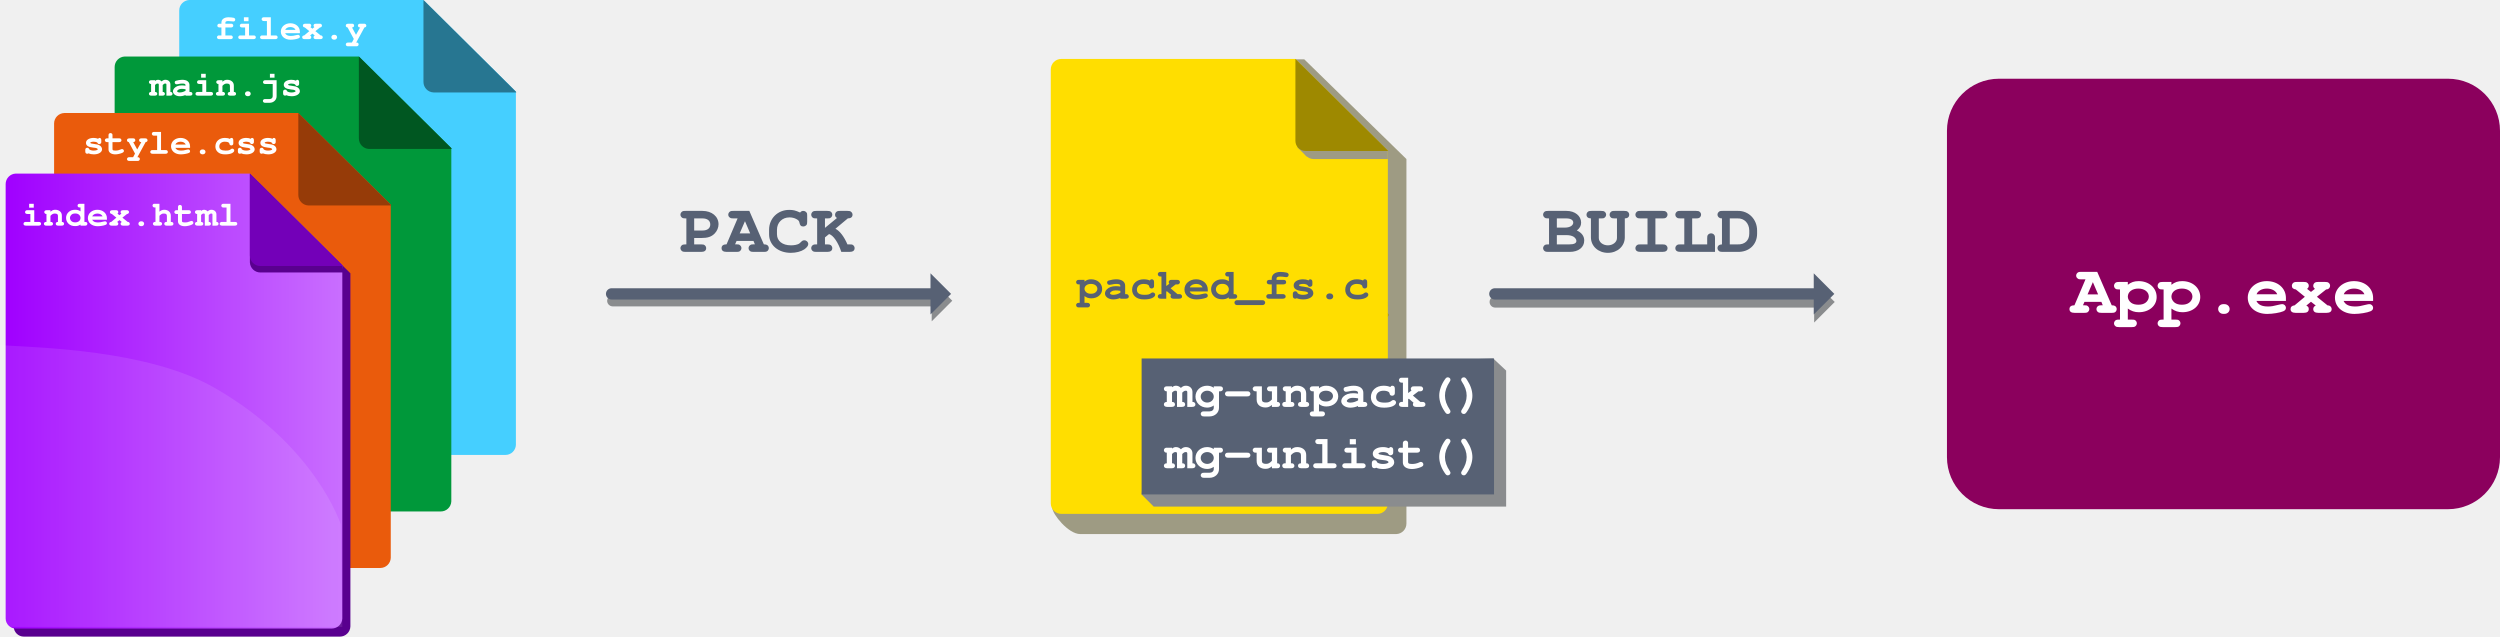
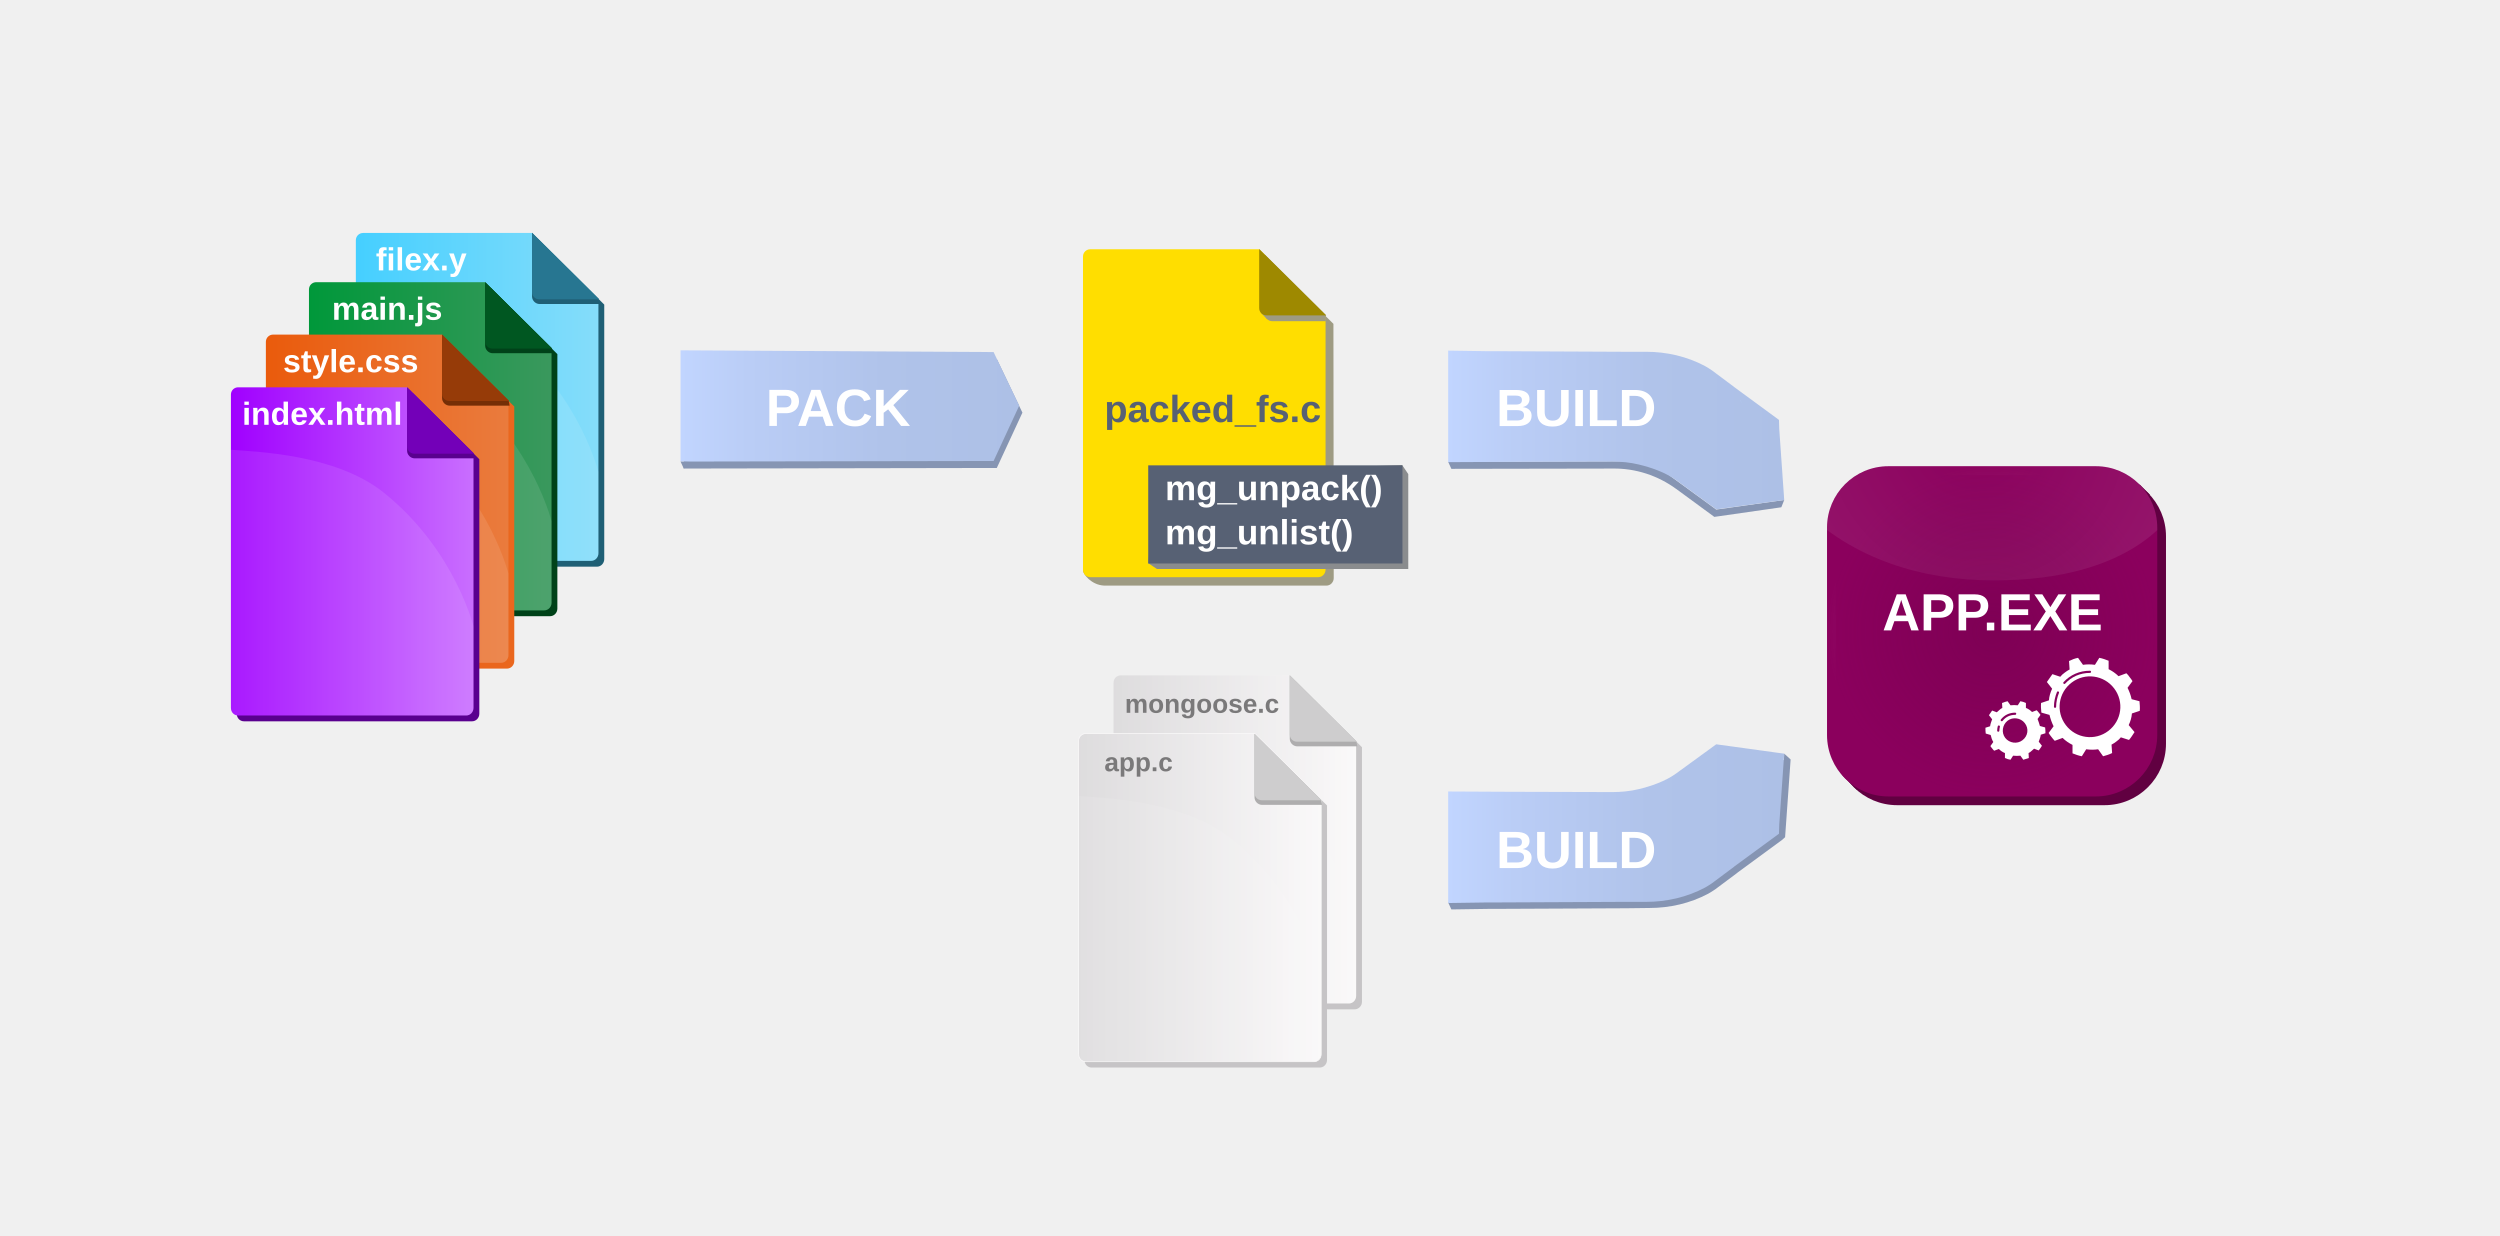
- <svg xmlns="http://www.w3.org/2000/svg" id="Layer_1" data-name="Layer 1" viewBox="0 0 619.3 157.7">
-   <defs>
-     <style>.cls-1{fill:#8a8c8e;}.cls-2{fill:#9e9b83;}.cls-22,.cls-3{font-size:11px;}.cls-21,.cls-3{fill:#9e8900;}.cls-11,.cls-19,.cls-22,.cls-23,.cls-3,.cls-4,.cls-6{font-family:Courier-Bold, Courier;font-weight:700;}.cls-4,.cls-6{font-size:18px;}.cls-22,.cls-4,.cls-8{fill:#576174;}.cls-5{fill:#8b005d;}.cls-11,.cls-6{isolation:isolate;}.cls-11,.cls-19,.cls-23,.cls-24,.cls-6{fill:#fff;}.cls-7{fill:none;stroke:#576174;stroke-linecap:round;stroke-linejoin:round;stroke-width:2.79px;}.cls-9{fill:#45cfff;}.cls-10{fill:#277691;}.cls-11,.cls-19{font-size:9px;}.cls-12{fill:#00983a;}.cls-13{fill:#005721;}.cls-14{fill:#ea5b0c;}.cls-15{fill:#963b08;}.cls-16{fill:#59008f;}.cls-17{fill:url(#linear-gradient);}.cls-18{fill:#7300b8;}.cls-20{fill:#ffde00;}.cls-23{font-size:12px;}.cls-24{fill-opacity:0.1;}</style>
-     <linearGradient id="linear-gradient" x1="57.65" y1="170.28" x2="141.06" y2="170.28" gradientUnits="userSpaceOnUse">
-       <stop offset="0" stop-color="#a000ff" />
-       <stop offset="1" stop-color="#c96eff" />
+ <svg xmlns="http://www.w3.org/2000/svg" xmlns:xlink="http://www.w3.org/1999/xlink" version="1.1" id="Layer_1" x="0px" y="0px" viewBox="0 0 858.5 424.3" style="enable-background:new 0 0 858.5 424.3;" xml:space="preserve">
+   <style type="text/css">
+ 	.st0{fill:#9E9B83;}
+ 	.st1{fill:#9E8900;}
+ 	.st2{font-family:Arial;font-weight:bold;}
+ 	.st3{font-size:11px;}
+ 	.st4{display:none;fill:#576174;}
+ 	.st5{fill:#1F5F75;}
+ 	.st6{clip-path:url(#SVGID_3_);fill:#FFFFFF;fill-opacity:0.1;}
+ 	.st7{fill:#277691;}
+ 	.st8{fill:#FFFFFF;}
+ 	.st9{font-family:Arial;font-weight:bold;}
+ 	.st10{fill:#004219;}
+ 	.st11{clip-path:url(#SVGID_6_);fill:#FFFFFF;fill-opacity:0.1;}
+ 	.st12{fill:#005721;}
+ 	.st13{fill:url(#SVGID_7_);}
+ 	.st14{clip-path:url(#XMLID_13_);fill:#FFFFFF;fill-opacity:0.1;}
+ 	.st15{fill:#752E06;}
+ 	.st16{fill:#963B08;}
+ 	.st17{fill:#59008F;}
+ 	.st18{clip-path:url(#XMLID_15_);fill:#FFFFFF;fill-opacity:0.1;}
+ 	.st19{fill:#7300B8;}
+ 	.st20{fill:#FFDE00;}
+ 	.st21{fill:#576174;}
+ 	.st22{font-size:13px;}
+ 	.st23{fill:#8A8C8E;}
+ 	.st24{font-size:12px;}
+ 	.st25{opacity:0.69;}
+ 	.st26{fill:#B3B1B3;}
+ 	.st27{clip-path:url(#XMLID_17_);fill:#FFFFFF;fill-opacity:0.1;}
+ 	.st28{fill:#919091;}
+ 	.st29{fill:#BFBEBF;}
+ 	.st30{fill:#454445;}
+ 	.st31{font-size:9px;}
+ 	.st32{clip-path:url(#XMLID_19_);fill:#FFFFFF;fill-opacity:0.1;}
+ 	.st33{fill:#8695B3;}
+ 	.st34{fill:url(#SVGID_8_);}
+ 	.st35{font-size:18px;}
+ 	.st36{clip-path:url(#XMLID_20_);fill:#610041;fill-opacity:0.1;}
+ 	.st37{fill:#610041;}
+ 	.st38{clip-path:url(#XMLID_22_);fill:url(#SVGID_9_);fill-opacity:0.1;}
+ 	.st39{fill:none;stroke:#86005B;stroke-width:0.5;stroke-linecap:round;stroke-miterlimit:10;}
+ 	.st40{fill:none;stroke:#86005B;stroke-width:0.75;stroke-linecap:round;stroke-miterlimit:10;}
+ 	.st41{fill:url(#SVGID_10_);}
+ 	.st42{fill:url(#SVGID_11_);}
+ 	.st43{fill:#610042;}
+ 	.st44{fill:url(#SVGID_12_);}
+ </style>
+   <g>
+     <g>
+       <path class="st0" d="M457.9,111.2l0.1,87.3c0,1.4-1.1,2.6-2.5,2.6h-76.3c-4.4-0.2-7.3-3.9-7.3-5.3l4.7-101.8    c0-1.4,0.8-7.4,2.2-7.4l54-0.1L457.9,111.2z" />
+     </g>
+     <g>
+       <text transform="matrix(1 0 0 1 383.2604 149.9447)" class="st1 st2 st3">packed_fs.c</text>
+     </g>
+   </g>
+   <rect x="84" y="25" class="st4" width="727.7" height="429.8" />
+   <g>
+     <g>
+       <path class="st5" d="M207.5,104.6v87.4c0,1.4-1.1,2.6-2.5,2.6h-78.3c-1.4,0-2.5-1.1-2.5-2.6V84.5c0-1.4,1.1-2.5,2.5-2.5h58    L207.5,104.6z" />
+       <g>
+         <defs>
+           <path id="SVGID_1_" d="M205.5,102.6v87.4c0,1.4-1.1,2.6-2.5,2.6h-78.3c-1.4,0-2.5-1.1-2.5-2.6v-57.5V82.5c0-1.4,1.1-2.5,2.5-2.5      h58L205.5,102.6z" />
+         </defs>
+         <linearGradient id="SVGID_2_" gradientUnits="userSpaceOnUse" x1="122.109" y1="136.282" x2="205.519" y2="136.282">
+           <stop offset="0" style="stop-color:#45CFFF" />
+           <stop offset="1" style="stop-color:#85DDFA" />
+         </linearGradient>
+         <use xlink:href="#SVGID_1_" style="overflow:visible;fill:url(#SVGID_2_);" />
+         <clipPath id="SVGID_3_">
+           <use xlink:href="#SVGID_1_" style="overflow:visible;" />
+         </clipPath>
+         <path class="st6" d="M121.4,101.4c9.4,0.7,36.6,1.5,53.2,14.7c25,20,31.2,47.1,31.2,47.1l0.4,35.3l-84.8,0.2V101.4z" />
+       </g>
+       <path class="st5" d="M205.9,104.4l-20.6,0c-1.4,0-2.6-1.2-2.6-2.6l0-21.8l22.9,22.7L205.9,104.4z" />
+       <path class="st7" d="M205.7,102.8h-20.5c-1.4,0-2.5-1.1-2.5-2.5V79.9l0,0l22.9,22.7L205.7,102.8z" />
+       <g>
+         <text transform="matrix(1 0 0 1 129.0689 92.8531)" class="st8 st9 st3">filex.y</text>
+       </g>
+     </g>
+     <g>
+       <path class="st10" d="M191.4,121.6V209c0,1.4-1.1,2.6-2.5,2.6h-78.3c-1.4,0-2.5-1.1-2.5-2.6V101.4c0-1.4,1.1-2.5,2.5-2.5h58    L191.4,121.6z" />
+       <g>
+         <defs>
+           <path id="SVGID_4_" d="M189.4,119.6V207c0,1.4-1.1,2.6-2.5,2.6h-78.3c-1.4,0-2.5-1.1-2.5-2.6v-57.5V99.4c0-1.4,1.1-2.5,2.5-2.5      h58L189.4,119.6z" />
+         </defs>
+         <linearGradient id="SVGID_5_" gradientUnits="userSpaceOnUse" x1="106.039" y1="153.238" x2="189.449" y2="153.238">
+           <stop offset="0" style="stop-color:#00983A" />
+           <stop offset="1" style="stop-color:#3A985D" />
+         </linearGradient>
+         <use xlink:href="#SVGID_4_" style="overflow:visible;fill:url(#SVGID_5_);" />
+         <clipPath id="SVGID_6_">
+           <use xlink:href="#SVGID_4_" style="overflow:visible;" />
+         </clipPath>
+         <path class="st11" d="M105.3,118.3c9.4,0.7,36.6,1.5,53.2,14.7c25,20,31.2,47.1,31.2,47.1l0.4,35.3l-84.8,0.2V118.3z" />
+       </g>
+       <path class="st10" d="M189.8,121.3l-20.6,0c-1.4,0-2.6-1.2-2.6-2.6l0-21.8l22.9,22.7L189.8,121.3z" />
+       <path class="st12" d="M189.6,119.7h-20.5c-1.4,0-2.5-1.1-2.5-2.5V96.9l0,0l22.9,22.7L189.6,119.7z" />
+       <g>
+         <text transform="matrix(1 0 0 1 113.9984 109.809)" class="st8 st9 st3">main.js</text>
+       </g>
+     </g>
+     <g>
+       <linearGradient id="SVGID_7_" gradientUnits="userSpaceOnUse" x1="93.237" y1="173.252" x2="176.647" y2="173.252">
+         <stop offset="0" style="stop-color:#EA5B0C" />
+         <stop offset="1" style="stop-color:#EA671E" />
+       </linearGradient>
+       <path class="st13" d="M176.6,139.6V227c0,1.4-1.1,2.6-2.5,2.6H95.8c-1.4,0-2.5-1.1-2.5-2.6V119.5c0-1.4,1.1-2.5,2.5-2.5h58    L176.6,139.6z" />
+       <g>
+         <defs>
+           <path id="XMLID_2_" d="M174.6,137.6V225c0,1.4-1.1,2.6-2.5,2.6H93.8c-1.4,0-2.5-1.1-2.5-2.6v-57.5v-50.1c0-1.4,1.1-2.5,2.5-2.5      h58L174.6,137.6z" />
+         </defs>
+         <linearGradient id="XMLID_12_" gradientUnits="userSpaceOnUse" x1="91.237" y1="171.252" x2="174.647" y2="171.252">
+           <stop offset="0" style="stop-color:#EA5B0C" />
+           <stop offset="1" style="stop-color:#EA7B3D" />
+         </linearGradient>
+         <use xlink:href="#XMLID_2_" style="overflow:visible;fill:url(#XMLID_12_);" />
+         <clipPath id="XMLID_13_">
+           <use xlink:href="#XMLID_2_" style="overflow:visible;" />
+         </clipPath>
+         <path class="st14" d="M90.5,136.3c9.4,0.7,36.6,1.5,53.2,14.7c25,20,31.2,47.1,31.2,47.1l0.4,35.3l-84.8,0.2V136.3z" />
+       </g>
+       <path class="st15" d="M175,139.3l-20.6,0c-1.4,0-2.6-1.2-2.6-2.6l0-21.8l22.9,22.7L175,139.3z" />
+       <path class="st16" d="M174.8,137.7h-20.5c-1.4,0-2.5-1.1-2.5-2.5v-20.3l0,0l22.9,22.7L174.8,137.7z" />
+       <g>
+         <text transform="matrix(1 0 0 1 97.1967 127.8222)" class="st8 st9 st3">style.css</text>
+       </g>
+     </g>
+     <g>
+       <path class="st17" d="M164.6,157.7v87.4c0,1.4-1.1,2.6-2.5,2.6H83.8c-1.4,0-2.5-1.1-2.5-2.6V137.5c0-1.4,1.1-2.5,2.5-2.5h58    L164.6,157.7z" />
+       <g>
+         <defs>
+           <path id="XMLID_1_" d="M162.6,155.7v87.4c0,1.4-1.1,2.6-2.5,2.6H81.8c-1.4,0-2.5-1.1-2.5-2.6v-57.5v-50.1c0-1.4,1.1-2.5,2.5-2.5      h58L162.6,155.7z" />
+         </defs>
+         <linearGradient id="XMLID_14_" gradientUnits="userSpaceOnUse" x1="79.201" y1="189.313" x2="162.611" y2="189.313">
+           <stop offset="0" style="stop-color:#A000FF" />
+           <stop offset="1" style="stop-color:#C96EFF" />
+         </linearGradient>
+         <use xlink:href="#XMLID_1_" style="overflow:visible;fill:url(#XMLID_14_);" />
+         <clipPath id="XMLID_15_">
+           <use xlink:href="#XMLID_1_" style="overflow:visible;" />
+         </clipPath>
+         <path class="st18" d="M78.5,154.4c9.4,0.7,36.6,1.5,53.2,14.7c25,20,31.2,47.1,31.2,47.1l0.4,35.3l-84.8,0.2V154.4z" />
+       </g>
+       <path class="st17" d="M163,157.4l-20.6,0c-1.4,0-2.6-1.2-2.6-2.6l0-21.8l22.9,22.7L163,157.4z" />
+       <path class="st19" d="M162.8,155.8h-20.5c-1.4,0-2.5-1.1-2.5-2.5V133l0,0l22.9,22.7L162.8,155.8z" />
+       <g>
+         <text transform="matrix(1 0 0 1 83.1607 145.8838)" class="st8 st9 st3">index.html</text>
+       </g>
+     </g>
+   </g>
+   <g>
+     <g>
+       <path class="st20" d="M455.2,108.2v87.4c0,1.4-1.1,2.6-2.5,2.6h-78.3c-1.4,0-2.5-1.1-2.5-2.6V88.1c0-1.4,1.1-2.5,2.5-2.5h58    L455.2,108.2z" />
+       <path class="st0" d="M455.3,110.3l-18.4,0c-1.4,0-2.5-1.1-2.5-2.5V87.5l0,0l20.9,20.7L455.3,110.3z" />
+       <polygon class="st0" points="435.2,109.7 432.9,107.3 436.3,106.9   " />
+       <path class="st1" d="M455.4,108.3h-20.5c-1.4,0-2.5-1.1-2.5-2.5V85.5l0,0l22.9,22.7L455.4,108.3z" />
+     </g>
+     <g>
+       <text transform="matrix(1 0 0 1 379.2604 144.9447)" class="st21 st9 st22">packed_fs.c</text>
+     </g>
+   </g>
+   <g>
+     <polygon class="st23" points="483.6,195.4 397.3,195.4 394.3,193.4 397.3,162.8 481.5,159.7 483.6,162.8  " />
+     <rect x="394.3" y="159.8" class="st21" width="87.3" height="33.7" />
+     <g>
+       <g>
+         <text transform="matrix(1 0 0 1 400.0845 171.7588)" class="st8 st9 st24">mg_unpack()</text>
+       </g>
+       <g>
+         <text transform="matrix(1 0 0 1 400.0845 186.935)" class="st8 st9 st24">mg_unlist()</text>
+       </g>
+     </g>
+   </g>
+   <g class="st25">
+     <g>
+       <path class="st26" d="M467.7,256.6V344c0,1.4-1.1,2.6-2.5,2.6h-78.3c-1.4,0-2.5-1.1-2.5-2.6V236.4c0-1.4,1.1-2.5,2.5-2.5h58    L467.7,256.6z" />
+       <g>
+         <defs>
+           <path id="XMLID_9_" d="M465.7,254.6V342c0,1.4-1.1,2.6-2.5,2.6h-78.3c-1.4,0-2.5-1.1-2.5-2.6v-57.5v-50.1c0-1.4,1.1-2.5,2.5-2.5      h58L465.7,254.6z" />
+         </defs>
+         <linearGradient id="XMLID_16_" gradientUnits="userSpaceOnUse" x1="382.312" y1="288.207" x2="465.721" y2="288.207">
+           <stop offset="0" style="stop-color:#D6D4D6" />
+           <stop offset="1" style="stop-color:#FFFDFE" />
+         </linearGradient>
+         <use xlink:href="#XMLID_9_" style="overflow:visible;fill:url(#XMLID_16_);" />
+         <clipPath id="XMLID_17_">
+           <use xlink:href="#XMLID_9_" style="overflow:visible;" />
+         </clipPath>
+         <path class="st27" d="M381.6,253.3c9.4,0.7,36.6,1.5,53.2,14.7c25,20,31.2,47.1,31.2,47.1l0.4,35.3l-84.8,0.2V253.3z" />
+       </g>
+       <path class="st28" d="M466.1,256.3l-20.6,0c-1.4,0-2.6-1.2-2.6-2.6l0-21.8l22.9,22.7L466.1,256.3z" />
+       <path class="st29" d="M465.9,254.7h-20.5c-1.4,0-2.5-1.1-2.5-2.5v-20.3l0,0l22.9,22.7L465.9,254.7z" />
+       <text transform="matrix(1 0 0 1 386.2713 244.7779)" class="st30 st9 st31">mongoose.c</text>
+     </g>
+     <g>
+       <path class="st26" d="M455.7,276.6v87.4c0,1.4-1.1,2.6-2.5,2.6h-78.3c-1.4,0-2.5-1.1-2.5-2.6V256.5c0-1.4,1.1-2.5,2.5-2.5h58    L455.7,276.6z" />
+       <g>
+         <defs>
+           <path id="XMLID_8_" d="M453.7,274.6v87.4c0,1.4-1.1,2.6-2.5,2.6h-78.3c-1.4,0-2.5-1.1-2.5-2.6v-57.5v-50.1      c0-1.4,1.1-2.5,2.5-2.5h58L453.7,274.6z" />
+         </defs>
+         <linearGradient id="XMLID_18_" gradientUnits="userSpaceOnUse" x1="370.276" y1="308.269" x2="453.685" y2="308.269">
+           <stop offset="0" style="stop-color:#D6D4D6" />
+           <stop offset="1" style="stop-color:#FFFDFE" />
+         </linearGradient>
+         <use xlink:href="#XMLID_8_" style="overflow:visible;fill:url(#XMLID_18_);" />
+         <clipPath id="XMLID_19_">
+           <use xlink:href="#XMLID_8_" style="overflow:visible;" />
+         </clipPath>
+         <path class="st32" d="M369.6,273.3c9.4,0.7,36.6,1.5,53.2,14.7c25,20,31.2,47.1,31.2,47.1l0.4,35.3l-84.8,0.2V273.3z" />
+         <use xlink:href="#XMLID_8_" style="overflow:visible;fill:none;stroke:#FFFDFE;stroke-width:0.25;stroke-miterlimit:10;" />
+       </g>
+       <path class="st28" d="M454,276.4l-20.6,0c-1.4,0-2.6-1.2-2.6-2.6l0-21.8l22.9,22.7L454,276.4z" />
+       <path class="st29" d="M453.8,274.8h-20.5c-1.4,0-2.5-1.1-2.5-2.5v-20.3l0,0l22.9,22.7L453.8,274.8z" />
+       <text transform="matrix(1 0 0 1 379.2353 264.8395)" class="st30 st9 st31">app.c</text>
+     </g>
+   </g>
+   <g>
+     <polygon class="st33" points="342.3,123.3 351.1,141.7 342.3,160.7 234.8,160.9 234.8,122.6  " />
+     <path class="st23" d="M347.4,145.4" />
+     <linearGradient id="SVGID_8_" gradientUnits="userSpaceOnUse" x1="233.667" y1="139.409" x2="350.032" y2="139.409">
+       <stop offset="0" style="stop-color:#C1D5FF" />
+       <stop offset="0.2" style="stop-color:#BACDF6" />
+       <stop offset="0.6" style="stop-color:#B0C3EA" />
+       <stop offset="1" style="stop-color:#ADC0E6" />
    </linearGradient>
-   </defs>
-   <path class="cls-1" d="M510.8,145.7l-5.1-5v3.6h-79a1.4,1.4,0,0,0-1.4,1.4,1.4,1.4,0,0,0,1.4,1.4h79v3.7Z" transform="translate(-56.3 -70.9)" />
-   <path class="cls-2" d="M404.7,110.3v90.3a2.6,2.6,0,0,1-2.5,2.6H323.9c-3,0-6.9-5-6.9-6.4L321.4,93c0-1.4.8-7.4,2.2-7.4h55.8Z" transform="translate(-56.3 -70.9)" />
-   <text class="cls-3" transform="translate(271.7 79)">packed_fs.c</text>
-   <text class="cls-4" transform="translate(168.4 62.4)">PACK</text>
-   <text class="cls-4" transform="translate(382.1 62.4)">BUILD</text>
-   <rect class="cls-5" x="482.3" y="19.5" width="137" height="106.64" rx="12.9" />
-   <text class="cls-6" transform="translate(513.1 77.5)">App.exe</text>
-   <path class="cls-1" d="M292.2,145.4l-5.1-5.1V144h-79a1.5,1.5,0,0,0-1.4,1.4,1.4,1.4,0,0,0,1.4,1.4h79v3.7Z" transform="translate(-56.3 -70.9)" />
-   <line class="cls-7" x1="151.5" y1="72.8" x2="231.2" y2="72.8" />
-   <polygon class="cls-8" points="230.5 67.7 230.5 77.9 235.6 72.8 230.5 67.7" />
-   <line class="cls-7" x1="370.3" y1="72.8" x2="450" y2="72.8" />
-   <polygon class="cls-8" points="449.3 67.7 449.3 77.9 454.4 72.8 449.3 67.7" />
-   <path class="cls-9" d="M184.1,93.6v87.5a2.6,2.6,0,0,1-2.6,2.5H103.2a2.5,2.5,0,0,1-2.5-2.5V73.5a2.6,2.6,0,0,1,2.5-2.6h58Z" transform="translate(-56.3 -70.9)" />
-   <path class="cls-10" d="M184.2,93.8H163.7a2.6,2.6,0,0,1-2.5-2.6V70.9h0l22.9,22.7Z" transform="translate(-56.3 -70.9)" />
-   <text class="cls-11" transform="translate(53.1 9.7)">filex.y</text>
-   <path class="cls-12" d="M168.1,107.6v87.5a2.6,2.6,0,0,1-2.6,2.5H87.2a2.5,2.5,0,0,1-2.5-2.5V87.5a2.6,2.6,0,0,1,2.5-2.6h58Z" transform="translate(-56.3 -70.9)" />
-   <path class="cls-13" d="M168.2,107.8H147.7a2.6,2.6,0,0,1-2.5-2.6V84.9h0l22.9,22.7Z" transform="translate(-56.3 -70.9)" />
-   <text class="cls-11" transform="translate(37.1 23.7)">main.js</text>
-   <path class="cls-14" d="M153.1,121.6v87.5a2.6,2.6,0,0,1-2.6,2.5H72.2a2.5,2.5,0,0,1-2.5-2.5V101.5a2.6,2.6,0,0,1,2.5-2.6h58Z" transform="translate(-56.3 -70.9)" />
-   <path class="cls-15" d="M153.2,121.8H132.7a2.6,2.6,0,0,1-2.5-2.6V98.9h0l22.9,22.7Z" transform="translate(-56.3 -70.9)" />
-   <text class="cls-11" transform="translate(20.5 38.1)">style.css</text>
-   <path class="cls-16" d="M143.1,138.6v87.5a2.6,2.6,0,0,1-2.6,2.5H62.2a2.5,2.5,0,0,1-2.5-2.5V118.5a2.6,2.6,0,0,1,2.5-2.6h58Z" transform="translate(-56.3 -70.9)" />
-   <path class="cls-17" d="M141.1,136.6v87.5a2.6,2.6,0,0,1-2.6,2.5H60.2a2.5,2.5,0,0,1-2.5-2.5V116.5a2.6,2.6,0,0,1,2.5-2.6h58Z" transform="translate(-56.3 -70.9)" />
-   <path class="cls-16" d="M141.4,138.4H120.8a2.6,2.6,0,0,1-2.6-2.5V113.9l22.9,22.7Z" transform="translate(-56.3 -70.9)" />
-   <path class="cls-18" d="M141.2,136.8H120.7a2.6,2.6,0,0,1-2.5-2.6V113.9h0l22.9,22.7Z" transform="translate(-56.3 -70.9)" />
-   <text class="cls-19" transform="translate(5.3 55.9)">index.html</text>
-   <path class="cls-20" d="M400.1,108.2v87.4a2.6,2.6,0,0,1-2.6,2.6H319.2a2.6,2.6,0,0,1-2.6-2.6V88.1a2.6,2.6,0,0,1,2.6-2.6h58Z" transform="translate(-56.3 -70.9)" />
-   <path class="cls-2" d="M400.1,110.3H381.7a2.5,2.5,0,0,1-2.5-2.5V87.5h0l20.9,20.7Z" transform="translate(-56.3 -70.9)" />
-   <polygon class="cls-2" points="323.7 38.8 321.3 36.4 324.8 35.9 323.7 38.8" />
-   <path class="cls-21" d="M400.2,108.3H379.7a2.5,2.5,0,0,1-2.5-2.5V85.5h0l22.9,22.7Z" transform="translate(-56.3 -70.9)" />
-   <text class="cls-22" transform="translate(266.7 74)">packed_fs.c</text>
-   <polygon class="cls-1" points="373.1 125.5 285.8 125.5 282.8 122.5 285.8 91.8 369.9 88.8 373.1 91.8 373.1 125.5" />
-   <rect class="cls-8" x="282.8" y="88.8" width="87.3" height="33.68" />
-   <text class="cls-23" transform="translate(288.6 100.8)">mg-unpack()</text>
-   <text class="cls-23" transform="translate(288.6 116)">mg-unlist()</text>
-   <path class="cls-24" d="M56.3,156.4c9.4.6,36.7,1.1,53.2,10.6,25.1,14.4,31.2,33.8,31.2,33.8l.4,25.4H56.3Z" transform="translate(-56.3 -70.9)" />
+     <polygon class="st34" points="341.2,120.9 350,139.3 341.2,158.3 233.7,158.5 233.7,120.3  " />
+     <text transform="matrix(1 0 0 1 262.9869 146.2633)" class="st8 st9 st35">PACK</text>
+     <polygon class="st33" points="234.8,160.9 233.7,158.5 238,158.7  " />
+   </g>
+   <g>
+     <path class="st23" d="M634.9,144.6L634.9,144.6z" />
+   </g>
+   <g>
+     <polygon class="st33" points="619.6,139.3 619.6,139.3 618.7,137.4 618.7,137.4  " />
+     <path class="st23" d="M623.1,168.2L623.1,168.2z" />
+   </g>
+   <g>
+     <polygon class="st33" points="619.6,288.1 618.7,290 618.7,290 619.6,288.1  " />
+     <path class="st23" d="M623.1,259.2L623.1,259.2z" />
+   </g>
+   <g>
+     <path class="st23" d="M617,282L617,282z" />
+   </g>
+   <g>
+     <g>
+       <g>
+         <defs>
+           <path id="XMLID_10_" d="M722.7,276.5h-71.2c-11.6,0-21.1-9.4-21.1-21.1v-71.2c0-11.6,9.4-21.1,21.1-21.1h71.2      c11.6,0,21.1,9.4,21.1,21.1v71.2C743.8,267,734.4,276.5,722.7,276.5z" />
+         </defs>
+         <use xlink:href="#XMLID_10_" style="overflow:visible;fill:#610041;" />
+         <clipPath id="XMLID_20_">
+           <use xlink:href="#XMLID_10_" style="overflow:visible;" />
+         </clipPath>
+         <path class="st36" d="M754.3,172.5c-2.7,8-17.3,30.9-65.8,30.8c-24.5,0-48.4-7.4-65.7-24.7l-12.1-12l69.3-64.6L754.3,172.5z" />
+       </g>
+       <polygon class="st37" points="637.6,271.2 632.5,266.1 640.3,269.4   " />
+       <polygon class="st37" points="738.3,169.9 734.6,166.2 736.4,171   " />
+       <g>
+         <defs>
+           <path id="XMLID_5_" d="M719.7,273.5h-71.2c-11.6,0-21.1-9.4-21.1-21.1v-71.2c0-11.6,9.4-21.1,21.1-21.1h71.2      c11.6,0,21.1,9.4,21.1,21.1v71.2C740.8,264,731.4,273.5,719.7,273.5z" />
+         </defs>
+         <radialGradient id="XMLID_21_" cx="684.119" cy="216.776" r="56.693" gradientUnits="userSpaceOnUse">
+           <stop offset="0" style="stop-color:#8B005D;stop-opacity:0.7" />
+           <stop offset="1" style="stop-color:#8B005D" />
+         </radialGradient>
+         <use xlink:href="#XMLID_5_" style="overflow:visible;fill:url(#XMLID_21_);" />
+         <clipPath id="XMLID_22_">
+           <use xlink:href="#XMLID_5_" style="overflow:visible;" />
+         </clipPath>
+         <radialGradient id="SVGID_9_" cx="678.486" cy="148.584" r="90.219" gradientUnits="userSpaceOnUse">
+           <stop offset="0" style="stop-color:#8B005D" />
+           <stop offset="1" style="stop-color:#FFFFFF" />
+         </radialGradient>
+         <path class="st38" d="M750.3,168.5c-2.7,8-17.3,30.9-65.8,30.8c-24.5,0-48.4-7.4-65.7-24.7l-12.1-12L676,97.9L750.3,168.5z" />
+       </g>
+       <g>
+         <g>
+           <g>
+             <g>
+               <text transform="matrix(1 0 0 1 646.3768 216.49)" class="st8 st9 st35">APP.EXE</text>
+             </g>
+           </g>
+         </g>
+       </g>
+     </g>
+     <g>
+       <g>
+         <g>
+           <path class="st8" d="M732,240.1c-0.3-1.4-0.8-2.7-1.4-3.9l1.7-2.3c-0.3-0.5-0.6-0.9-1-1.4c-0.3-0.5-0.7-0.9-1.1-1.3l-2.7,1      c-1-1-2.2-1.8-3.4-2.4l0-2.9c-1-0.4-2.1-0.8-3.2-1l-1.5,2.4c-1.4-0.2-2.8-0.2-4.1,0l-1.7-2.4c-1.1,0.2-2.1,0.6-3.1,1.1l0.2,2.9      c-0.6,0.3-1.2,0.7-1.7,1.1c-0.6,0.4-1.1,0.9-1.5,1.4l-2.7-0.9l-1.9,2.7l1.8,2.3c-0.6,1.3-1,2.6-1.1,4l-2.7,0.9      c-0.1,1.1,0,2.2,0.1,3.3l2.8,0.8c0.3,1.3,0.8,2.7,1.4,3.9l-1.7,2.3c0.3,0.5,0.6,0.9,1,1.4c0.3,0.4,0.7,0.9,1.1,1.3l2.7-1      c1,1,2.2,1.8,3.4,2.4l0,2.9c1,0.4,2.1,0.8,3.2,1l1.5-2.4c1.4,0.2,2.8,0.2,4.1,0l1.7,2.4c1.1-0.3,2.1-0.6,3.1-1.1l-0.2-2.9      c0.6-0.3,1.2-0.7,1.7-1.1c0.6-0.4,1.1-0.9,1.5-1.4l2.8,0.9c0.7-0.8,1.3-1.8,1.9-2.7L731,249c0.6-1.3,1-2.6,1.1-4l2.7-0.9      c0.1-1.1,0-2.2-0.1-3.3L732,240.1z M724,251c-4.6,3.5-11.1,2.6-14.6-2c-3.5-4.6-2.6-11.1,2-14.6s11.1-2.6,14.6,2      C729.5,241,728.6,247.5,724,251z" />
+         </g>
+       </g>
+       <g>
+         <g>
+           <path class="st8" d="M700.5,249.3c-0.2-0.8-0.5-1.6-0.8-2.4l1-1.4c-0.2-0.3-0.4-0.6-0.6-0.8c-0.2-0.3-0.4-0.5-0.7-0.8l-1.6,0.6      c-0.6-0.6-1.3-1.1-2.1-1.4l0-1.7c-0.6-0.3-1.3-0.5-1.9-0.6l-0.9,1.4c-0.8-0.1-1.7-0.1-2.5,0l-1-1.4c-0.6,0.1-1.3,0.4-1.9,0.6      l0.1,1.7c-0.4,0.2-0.7,0.4-1,0.7c-0.3,0.3-0.6,0.5-0.9,0.8l-1.6-0.6l-1.1,1.6l1.1,1.4c-0.3,0.8-0.6,1.6-0.7,2.4l-1.6,0.5      c0,0.7,0,1.3,0.1,2l1.7,0.5c0.2,0.8,0.4,1.6,0.9,2.4l-1,1.4c0.2,0.3,0.4,0.6,0.6,0.8c0.2,0.3,0.4,0.5,0.7,0.8l1.6-0.6      c0.6,0.6,1.3,1.1,2.1,1.4l0,1.7c0.6,0.3,1.3,0.5,1.9,0.6l0.9-1.4c0.8,0.1,1.7,0.1,2.5,0l1,1.4c0.6-0.2,1.3-0.4,1.9-0.6l-0.1-1.7      c0.4-0.2,0.7-0.4,1-0.7c0.3-0.3,0.6-0.5,0.9-0.8l1.6,0.6c0.4-0.5,0.8-1.1,1.1-1.6l-1.1-1.4c0.3-0.8,0.6-1.6,0.7-2.4l1.6-0.5      c0-0.7,0-1.3-0.1-2L700.5,249.3z M694.5,254.2c-1.8,1.4-4.5,1-5.9-0.8c-1.4-1.8-1-4.5,0.8-5.9c1.8-1.4,4.5-1,5.9,0.8      C696.8,250.2,696.4,252.8,694.5,254.2z" />
+         </g>
+       </g>
+       <path class="st39" d="M708.9,234.5" />
+       <path class="st39" d="M706.7,237.9" />
+       <path class="st40" d="M705.7,242.7c0-1.7,0.4-3.4,1-4.9" />
+       <path class="st40" d="M708.9,234.5c2.2-2.4,5.3-3.8,8.8-3.8" />
+       <path class="st40" d="M687.4,247.3c1.1-1.4,2.7-2.2,4.6-2.2" />
+       <path class="st39" d="M686.4,249.5" />
+       <path class="st40" d="M686.2,250.9c0-0.5,0.1-1,0.2-1.4" />
+       <path class="st39" d="M686.7,253.2" />
+     </g>
+   </g>
+   <g>
+     <path class="st33" d="M611.7,174.2l-23,3.3l-13.1-9.6c-6.3-4.6-13.9-7.1-21.7-7l-55.5,0.1l-1.1-2.4h1.1l64.2-0.2h0.1l3.9,0h0.1   l3.2,2.4l19.2,14l0.2,0.2l23.4-3.3L611.7,174.2z" />
+     <path class="st23" d="M595.9,145.5L595.9,145.5z" />
+     <linearGradient id="SVGID_10_" gradientUnits="userSpaceOnUse" x1="497.209" y1="147.636" x2="612.739" y2="147.636">
+       <stop offset="0" style="stop-color:#C1D5FF" />
+       <stop offset="0.2" style="stop-color:#BACDF6" />
+       <stop offset="0.6" style="stop-color:#B0C3EA" />
+       <stop offset="1" style="stop-color:#ADC0E6" />
+     </linearGradient>
+     <path class="st41" d="M612.7,171.7l-3,0.4l-20.3,2.8l-0.2-0.1l-13.6-9.9l0,0c-3.7-2.7-8.7-4.4-12.9-5.4c-2.9-0.7-6-1-9-1l-35.5,0.1   l-19.8,0.1h-1.1v-38.3l13.5,0.2l4,0l42.6,0.2l7.9,0c7,0,14,1.6,20.2,4.9c0,0,0,0,0,0c0.8,0.5,1.6,0.9,2.4,1.5l7.5,5.6l0.1,0.1l0,0   l15.4,11.3v0l0.1,3.2L612.7,171.7z" />
+     <linearGradient id="SVGID_11_" gradientUnits="userSpaceOnUse" x1="597.623" y1="138.405" x2="598.573" y2="138.405">
+       <stop offset="0" style="stop-color:#C1D5FF" />
+       <stop offset="0.2" style="stop-color:#BACDF6" />
+       <stop offset="0.6" style="stop-color:#B0C3EA" />
+       <stop offset="1" style="stop-color:#ADC0E6" />
+     </linearGradient>
+     <polygon class="st42" points="598.6,139.3 598.6,139.4 597.6,137.4 597.7,137.5  " />
+     <text transform="matrix(1 0 0 1 513.7678 146.3103)" class="st8 st9 st35">BUILD</text>
+   </g>
+   <g>
+     <path class="st33" d="M612.7,258.8l-0.1,2.2l-1.8-0.2l-20.3-2.8l-0.2,0.1l-13.6,9.9l0-0.1c-3.7,2.7-8.7,4.4-12.9,5.4   c-2.9,0.7-6,1-9,1l-35.5-0.1l-19.8-0.1h-1.1v35.4l-1.1,0.4l1.1,2.4l13.5-0.2l4,0l42.6-0.2l7.9-0.1c7,0,14-1.6,20.2-4.9c0,0,0,0,0,0   c0.8-0.5,1.6-0.9,2.4-1.5l7.5-5.6l0.1-0.1l0,0l15.4-11.3l1-0.9l1.9-26.7L612.7,258.8z" />
+     <path class="st43" d="M593.5,272.5" />
+     <g>
+       <path class="st23" d="M598.5,285L598.5,285z" />
+       <linearGradient id="SVGID_12_" gradientUnits="userSpaceOnUse" x1="497.209" y1="451.005" x2="612.739" y2="451.005" gradientTransform="matrix(1 0 0 -1 0 733.8616)">
+         <stop offset="0" style="stop-color:#C1D5FF" />
+         <stop offset="0.2" style="stop-color:#BACDF6" />
+         <stop offset="0.6" style="stop-color:#B0C3EA" />
+         <stop offset="1" style="stop-color:#ADC0E6" />
+       </linearGradient>
+       <path class="st44" d="M612.7,258.8l-3-0.4l-20.3-2.8l-0.2,0.1l-13.6,9.9l0,0c-3.7,2.7-8.7,4.4-12.9,5.4c-2.9,0.7-6,1-9,1    l-35.5-0.1l-19.8-0.1h-1.1v38.3l13.5-0.2l4,0l42.6-0.2l7.9,0c7,0,14-1.6,20.2-4.9c0,0,0,0,0,0c0.8-0.5,1.6-0.9,2.4-1.5l7.5-5.6    l0.1-0.1l0,0l15.4-11.3v0l0.1-3.2L612.7,258.8z" />
+       <text transform="matrix(1 0 0 1 513.7682 298.0848)" class="st8 st9 st35">BUILD</text>
+     </g>
+   </g>
+   <path class="st33" d="M619.9,149.1" />
</svg>
